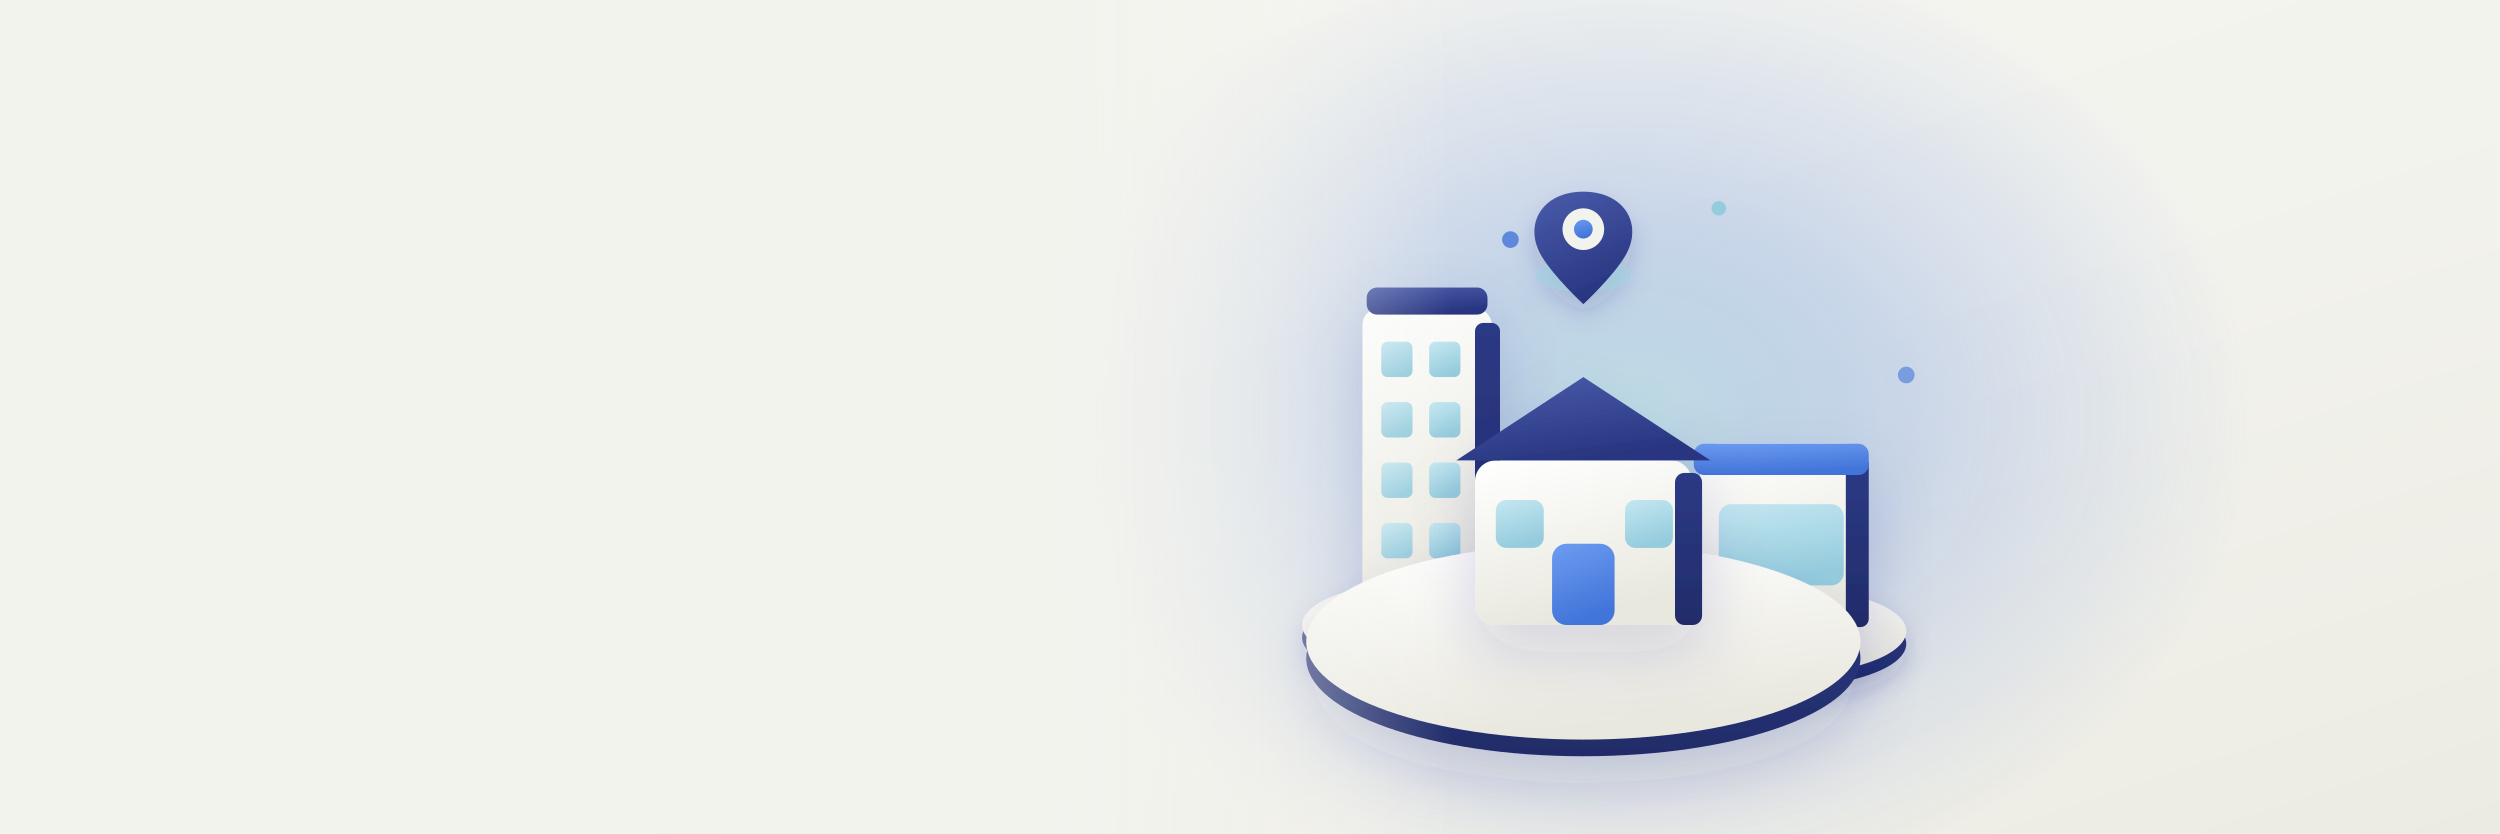
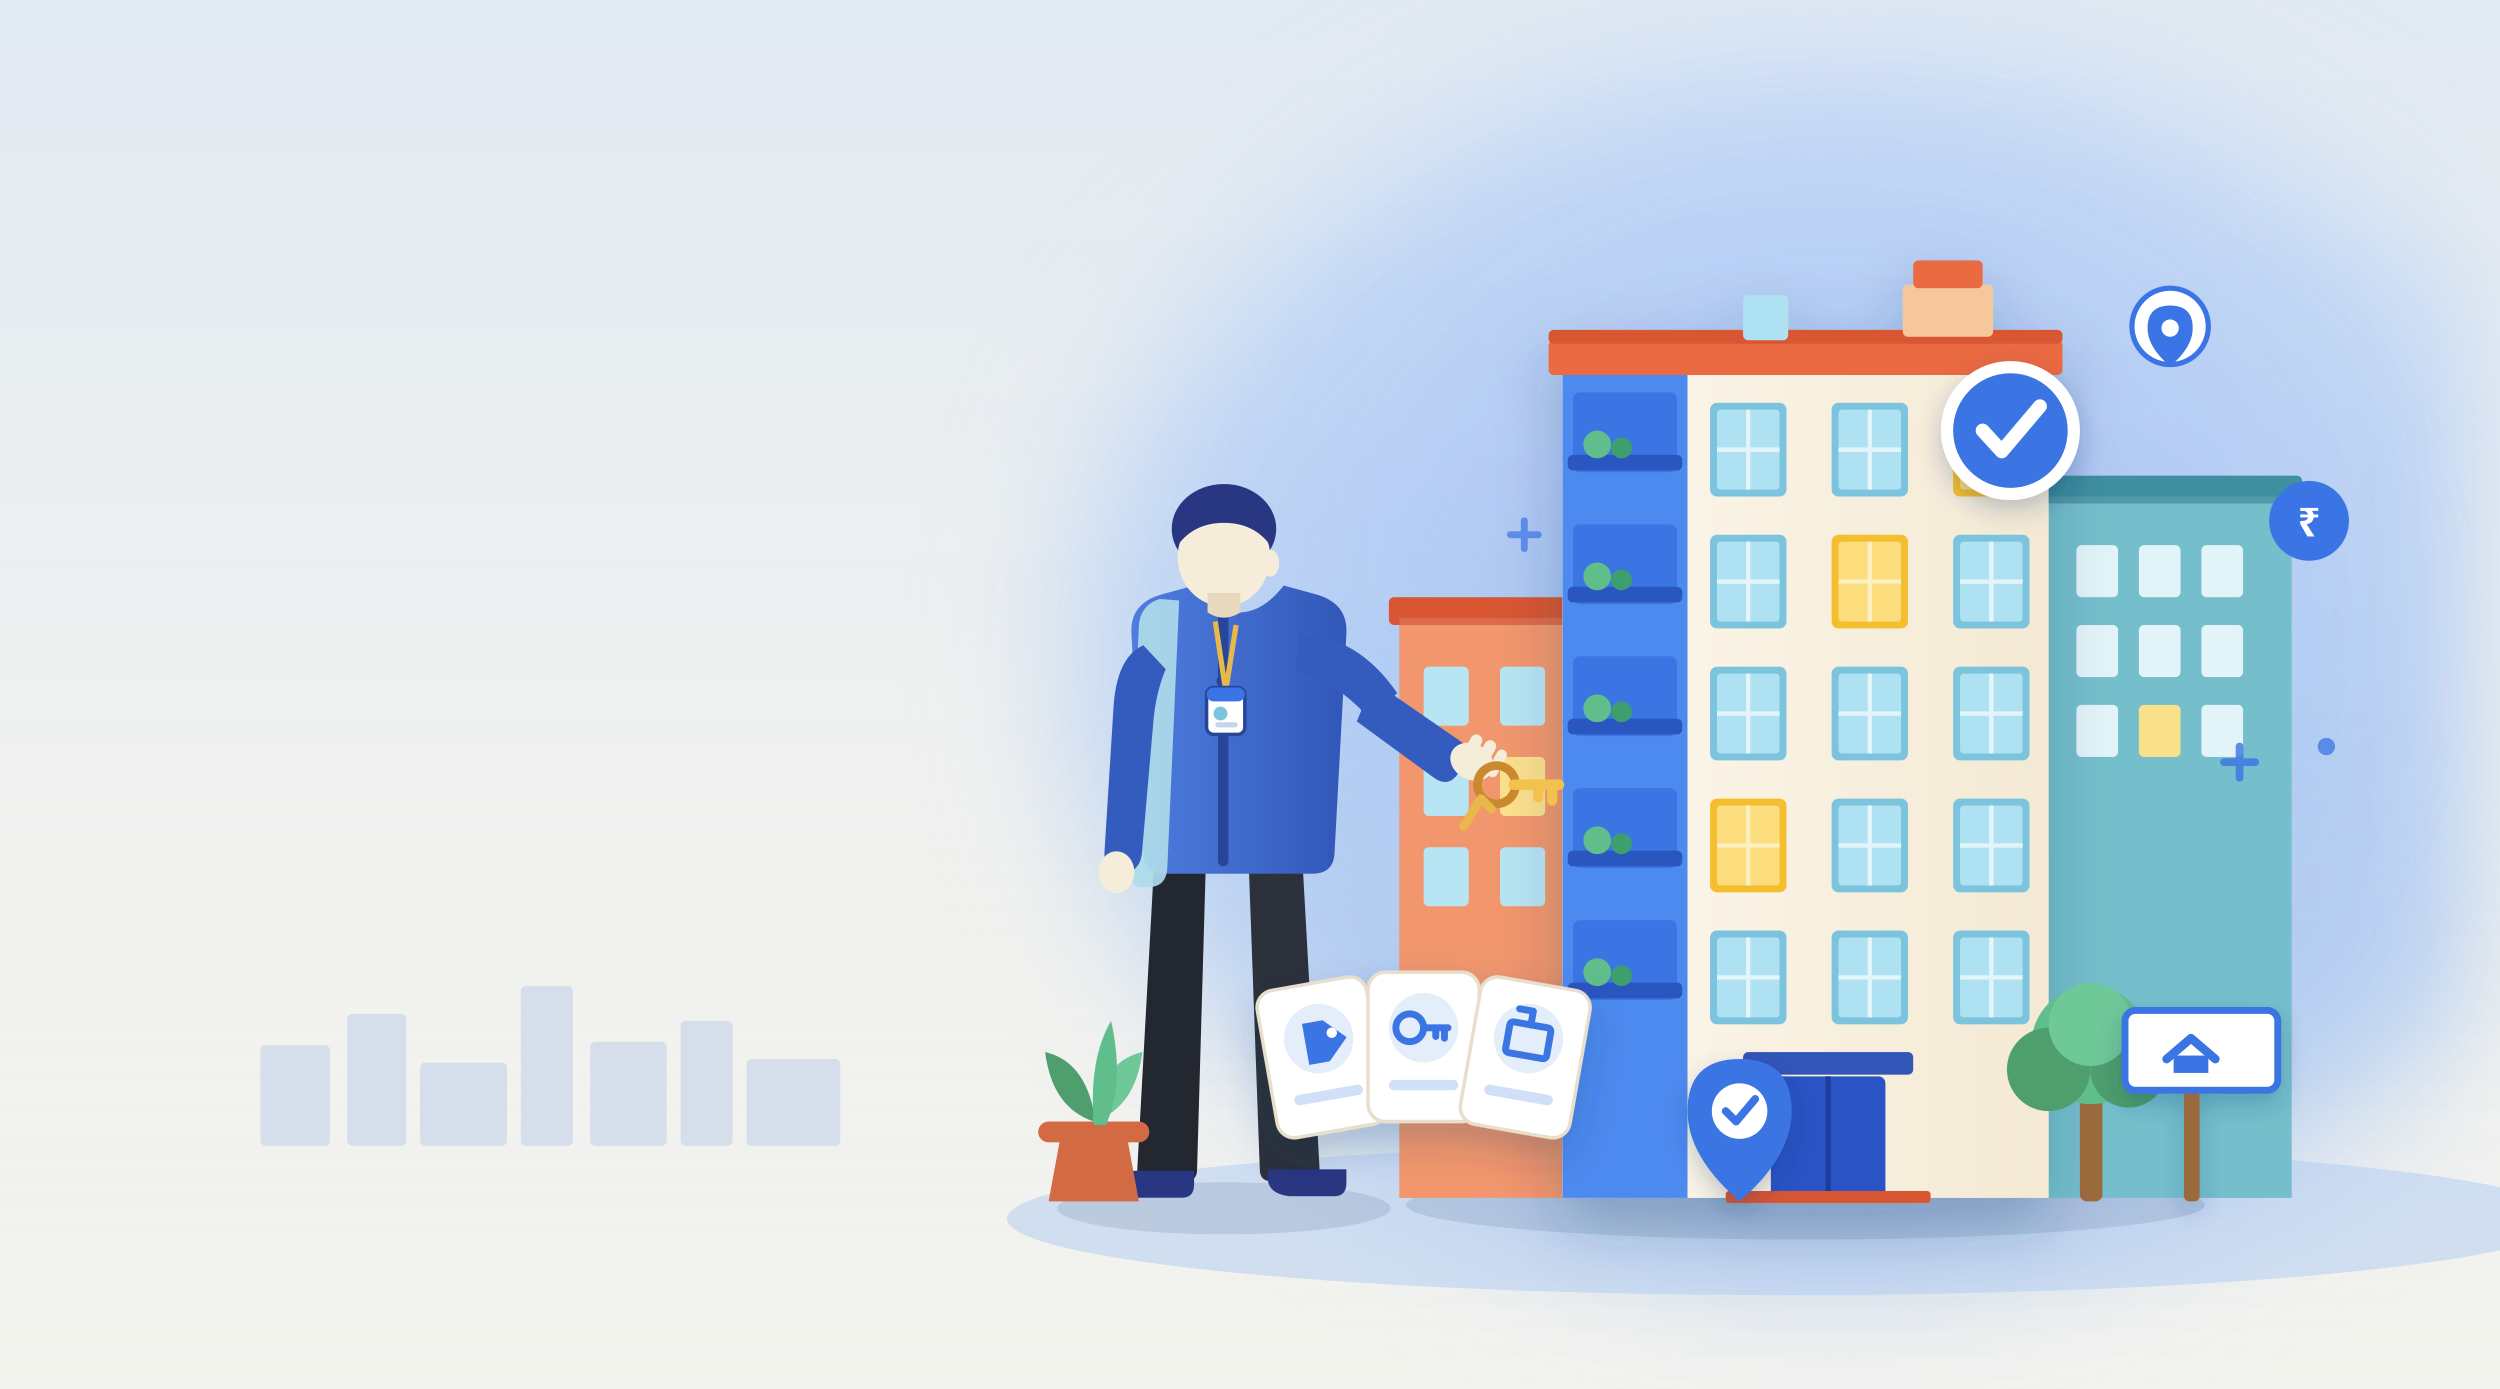
- <svg xmlns="http://www.w3.org/2000/svg" viewBox="0 0 2400 800" width="2400" height="800">
+ <svg xmlns="http://www.w3.org/2000/svg" width="1440" height="800" fill="none" aria-label="A property agent presenting a verified building, with buy, rent and list options" viewBox="0 0 1440 800">
  <defs>
-     <linearGradient id="bg" x1="0" y1="0" x2="1" y2="1">
-       <stop offset="0" stop-color="#f6f6f1" />
-       <stop offset="0.55" stop-color="#f3f3ee" />
-       <stop offset="1" stop-color="#ecebe3" />
-     </linearGradient>
-     <linearGradient id="leftfade" x1="0" y1="0" x2="1" y2="0">
-       <stop offset="0" stop-color="#f3f3ee" stop-opacity="1" />
-       <stop offset="0.42" stop-color="#f3f3ee" stop-opacity="1" />
-       <stop offset="0.58" stop-color="#f3f3ee" stop-opacity="0" />
-     </linearGradient>
-     <radialGradient id="glow" cx="0.5" cy="0.5" r="0.5">
-       <stop offset="0" stop-color="#95CCDD" stop-opacity="0.55" />
-       <stop offset="0.55" stop-color="#4274D9" stop-opacity="0.18" />
-       <stop offset="1" stop-color="#4274D9" stop-opacity="0" />
+     <linearGradient id="skyWash" x1="0" x2="0" y1="0" y2="1">
+       <stop offset="0" stop-color="#cfe0f7" stop-opacity=".5" />
+       <stop offset=".55" stop-color="#cfe0f7" stop-opacity=".1" />
+       <stop offset="1" stop-color="#cfe0f7" stop-opacity="0" />
+     </linearGradient>
+     <linearGradient id="blob" x1="0" x2="0" y1="0" y2="1">
+       <stop offset="0" stop-color="#c4d9f8" />
+       <stop offset="1" stop-color="#a9c6f1" />
+     </linearGradient>
+     <linearGradient id="coat" x1="0" x2="1" y1="0" y2="0">
+       <stop offset="0" stop-color="#4e7ee0" />
+       <stop offset="1" stop-color="#3157b8" />
+     </linearGradient>
+     <linearGradient id="towerCream" x1="0" x2="1" y1="0" y2="0">
+       <stop offset="0" stop-color="#fdf8ed" />
+       <stop offset="1" stop-color="#f3e9d4" />
+     </linearGradient>
+     <filter id="soft" width="220%" height="220%" x="-60%" y="-60%">
+       <feGaussianBlur stdDeviation="42" />
+     </filter>
+     <filter id="cardShadow" width="180%" height="180%" x="-40%" y="-40%">
+       <feDropShadow dx="0" dy="10" flood-color="#1b3468" flood-opacity=".22" stdDeviation="11" />
+     </filter>
+     <filter id="bldgShadow" width="160%" height="160%" x="-30%" y="-30%">
+       <feDropShadow dx="0" dy="16" flood-color="#173060" flood-opacity=".24" stdDeviation="18" />
+     </filter>
+     <filter id="chipShadow" width="180%" height="180%" x="-40%" y="-40%">
+       <feDropShadow dx="0" dy="6" flood-color="#1b3468" flood-opacity=".24" stdDeviation="7" />
+     </filter>
+     <symbol id="wB" viewBox="0 0 44 54">
+       <rect width="44" height="54" fill="#7cc3de" rx="4" />
+       <rect width="36" height="46" x="4" y="4" fill="#aee1f1" rx="2" />
+       <path stroke="#e4f5fa" stroke-width="2.5" d="M22 4v46M4 27h36" />
+     </symbol>
+     <symbol id="wG" viewBox="0 0 44 54">
+       <rect width="44" height="54" fill="#f5be2e" rx="4" />
+       <rect width="36" height="46" x="4" y="4" fill="#fbdd7e" rx="2" />
+       <path stroke="#fcefc2" stroke-width="2.5" d="M22 4v46M4 27h36" />
+     </symbol>
+     <radialGradient id="heroDisc" cx=".5" cy=".5" r=".5">
+       <stop offset="0" stop-color="#3b74e4" stop-opacity=".3" />
+       <stop offset=".55" stop-color="#3b74e4" stop-opacity=".09" />
+       <stop offset="1" stop-color="#3b74e4" stop-opacity="0" />
    </radialGradient>
-     <linearGradient id="navyTop" x1="0" y1="0" x2="0.4" y2="1">
-       <stop offset="0" stop-color="#4a5cab" />
-       <stop offset="1" stop-color="#293681" />
-     </linearGradient>
-     <linearGradient id="navySide" x1="0" y1="0" x2="0" y2="1">
-       <stop offset="0" stop-color="#2c3a86" />
-       <stop offset="1" stop-color="#212c69" />
-     </linearGradient>
-     <linearGradient id="blueClay" x1="0" y1="0" x2="0.3" y2="1">
-       <stop offset="0" stop-color="#6c9cf1" />
-       <stop offset="1" stop-color="#4274D9" />
-     </linearGradient>
-     <linearGradient id="skyClay" x1="0" y1="0" x2="0.3" y2="1">
-       <stop offset="0" stop-color="#c4e7f1" />
-       <stop offset="1" stop-color="#95CCDD" />
-     </linearGradient>
-     <linearGradient id="creamClay" x1="0" y1="0" x2="0.3" y2="1">
-       <stop offset="0" stop-color="#ffffff" />
-       <stop offset="1" stop-color="#e9e8df" />
-     </linearGradient>
-     <filter id="softShadow" x="-40%" y="-40%" width="180%" height="200%">
-       <feDropShadow dx="0" dy="26" stdDeviation="30" flood-color="#293681" flood-opacity="0.16" />
-     </filter>
-     <filter id="tinyShadow" x="-60%" y="-60%" width="220%" height="240%">
-       <feDropShadow dx="0" dy="12" stdDeviation="12" flood-color="#293681" flood-opacity="0.18" />
-     </filter>
  </defs>
-   <rect width="2400" height="800" fill="url(#bg)" />
-   <ellipse cx="1560" cy="400" rx="600" ry="460" fill="url(#glow)" />
-   <g filter="url(#tinyShadow)">
-     <ellipse cx="1370" cy="612" rx="120" ry="42" fill="url(#navySide)" />
-     <ellipse cx="1370" cy="600" rx="120" ry="42" fill="url(#creamClay)" />
-   </g>
-   <g filter="url(#tinyShadow)">
-     <ellipse cx="1710" cy="618" rx="120" ry="42" fill="url(#navySide)" />
-     <ellipse cx="1710" cy="606" rx="120" ry="42" fill="url(#creamClay)" />
-   </g>
-   <g filter="url(#softShadow)" transform="translate(1370 596)">
-     <rect x="-62" y="-300" width="124" height="300" rx="16" fill="url(#creamClay)" />
-     <rect x="46" y="-286" width="24" height="286" rx="8" fill="url(#navySide)" />
-     <rect x="-58" y="-320" width="116" height="26" rx="10" fill="url(#navyTop)" />
-     <g fill="url(#skyClay)">
-       <rect x="-44" y="-268" width="30" height="34" rx="6" />
-       <rect x="2" y="-268" width="30" height="34" rx="6" />
-       <rect x="-44" y="-210" width="30" height="34" rx="6" />
-       <rect x="2" y="-210" width="30" height="34" rx="6" />
-       <rect x="-44" y="-152" width="30" height="34" rx="6" />
-       <rect x="2" y="-152" width="30" height="34" rx="6" />
-       <rect x="-44" y="-94" width="30" height="34" rx="6" />
-       <rect x="2" y="-94" width="30" height="34" rx="6" />
+   <path fill="#f3f3ee" d="M0 0h1440v800H0z" />
+   <path fill="url(#skyWash)" d="M0 0h1440v800H0z" />
+   <ellipse cx="1060" cy="380" fill="url(#blob)" filter="url(#soft)" opacity=".9" rx="440" ry="350" />
+   <ellipse cx="1055" cy="360" fill="url(#heroDisc)" rx="380" ry="340" />
+   <ellipse cx="1030" cy="702" fill="#b4cdf3" opacity=".55" rx="450" ry="44" />
+   <g fill="#afc3e4" opacity=".42">
+     <rect width="40" height="58" x="150" y="602" rx="3" />
+     <rect width="34" height="76" x="200" y="584" rx="3" />
+     <rect width="50" height="48" x="242" y="612" rx="3" />
+     <rect width="30" height="92" x="300" y="568" rx="3" />
+     <rect width="44" height="60" x="340" y="600" rx="3" />
+     <rect width="30" height="72" x="392" y="588" rx="3" />
+     <rect width="54" height="50" x="430" y="610" rx="3" />
+   </g>
+   <ellipse cx="1040" cy="694" fill="#173060" opacity=".12" rx="230" ry="20" />
+   <ellipse cx="705" cy="696" fill="#173060" opacity=".12" rx="96" ry="15" />
+   <path fill="#f0895a" d="M806 356h104v334H806z" />
+   <rect width="116" height="16" x="800" y="344" fill="#d85632" rx="3" />
+   <rect width="26" height="34" x="820" y="384" fill="#aee1f1" rx="3" />
+   <rect width="26" height="34" x="864" y="384" fill="#aee1f1" rx="3" />
+   <rect width="26" height="34" x="820" y="436" fill="#aee1f1" rx="3" />
+   <rect width="26" height="34" x="864" y="436" fill="#fbdd7e" rx="3" />
+   <rect width="26" height="34" x="820" y="488" fill="#aee1f1" rx="3" />
+   <rect width="26" height="34" x="864" y="488" fill="#aee1f1" rx="3" />
+   <path fill="#fff" d="M806 356h104v334H806z" opacity=".12" />
+   <path fill="#66b8c6" d="M1180 286h140v404h-140z" />
+   <rect width="152" height="16" x="1174" y="274" fill="#3e8fa0" rx="3" />
+   <g fill="#dff3f7">
+     <rect width="24" height="30" x="1196" y="314" rx="3" />
+     <rect width="24" height="30" x="1232" y="314" rx="3" />
+     <rect width="24" height="30" x="1268" y="314" rx="3" />
+     <rect width="24" height="30" x="1196" y="360" rx="3" />
+     <rect width="24" height="30" x="1232" y="360" rx="3" />
+     <rect width="24" height="30" x="1268" y="360" rx="3" />
+     <rect width="24" height="30" x="1196" y="406" rx="3" />
+     <rect width="24" height="30" x="1268" y="406" rx="3" />
+   </g>
+   <rect width="24" height="30" x="1232" y="406" fill="#fbdd7e" rx="3" />
+   <path fill="#fff" d="M1180 286h140v404h-140z" opacity=".1" />
+   <g filter="url(#bldgShadow)">
+     <path fill="url(#towerCream)" d="M900 200h280v490H900z" />
+     <path fill="#4d8af0" d="M900 200h72v490h-72z" />
+     <rect width="60" height="46" x="906" y="226" fill="#3b74e4" rx="4" />
+     <rect width="66" height="9" x="903" y="262" fill="#2a57c0" rx="3" />
+     <circle cx="920" cy="256" r="8" fill="#5fbe8b" />
+     <circle cx="934" cy="258" r="6" fill="#3e9e6e" />
+     <rect width="60" height="46" x="906" y="302" fill="#3b74e4" rx="4" />
+     <rect width="66" height="9" x="903" y="338" fill="#2a57c0" rx="3" />
+     <circle cx="920" cy="332" r="8" fill="#5fbe8b" />
+     <circle cx="934" cy="334" r="6" fill="#3e9e6e" />
+     <rect width="60" height="46" x="906" y="378" fill="#3b74e4" rx="4" />
+     <rect width="66" height="9" x="903" y="414" fill="#2a57c0" rx="3" />
+     <circle cx="920" cy="408" r="8" fill="#5fbe8b" />
+     <circle cx="934" cy="410" r="6" fill="#3e9e6e" />
+     <rect width="60" height="46" x="906" y="454" fill="#3b74e4" rx="4" />
+     <rect width="66" height="9" x="903" y="490" fill="#2a57c0" rx="3" />
+     <circle cx="920" cy="484" r="8" fill="#5fbe8b" />
+     <circle cx="934" cy="486" r="6" fill="#3e9e6e" />
+     <rect width="60" height="46" x="906" y="530" fill="#3b74e4" rx="4" />
+     <rect width="66" height="9" x="903" y="566" fill="#2a57c0" rx="3" />
+     <circle cx="920" cy="560" r="8" fill="#5fbe8b" />
+     <circle cx="934" cy="562" r="6" fill="#3e9e6e" />
+     <use width="44" height="54" x="985" y="232" href="#wB" />
+     <use width="44" height="54" x="1055" y="232" href="#wB" />
+     <use width="44" height="54" x="1125" y="232" href="#wG" />
+     <use width="44" height="54" x="985" y="308" href="#wB" />
+     <use width="44" height="54" x="1055" y="308" href="#wG" />
+     <use width="44" height="54" x="1125" y="308" href="#wB" />
+     <use width="44" height="54" x="985" y="384" href="#wB" />
+     <use width="44" height="54" x="1055" y="384" href="#wB" />
+     <use width="44" height="54" x="1125" y="384" href="#wB" />
+     <use width="44" height="54" x="985" y="460" href="#wG" />
+     <use width="44" height="54" x="1055" y="460" href="#wB" />
+     <use width="44" height="54" x="1125" y="460" href="#wB" />
+     <use width="44" height="54" x="985" y="536" href="#wB" />
+     <use width="44" height="54" x="1055" y="536" href="#wB" />
+     <use width="44" height="54" x="1125" y="536" href="#wB" />
+     <rect width="98" height="13" x="1004" y="606" fill="#3157b8" rx="3" />
+     <rect width="66" height="70" x="1020" y="620" fill="#2a52c4" rx="4" />
+     <path stroke="#1f3e9e" stroke-width="3" d="M1053 620v70" />
+     <rect width="118" height="7" x="994" y="686" fill="#d85632" rx="2" />
+     <rect width="296" height="20" x="892" y="196" fill="#ea6a43" rx="3" />
+     <rect width="296" height="8" x="892" y="190" fill="#d85632" rx="3" />
+     <rect width="52" height="30" x="1096" y="164" fill="#f6c79a" rx="3" />
+     <rect width="40" height="16" x="1102" y="150" fill="#ea6a43" rx="3" />
+     <rect width="26" height="26" x="1004" y="170" fill="#aee1f1" rx="3" />
+   </g>
+   <g filter="url(#chipShadow)">
+     <circle cx="1158" cy="248" r="40" fill="#fff" />
+     <circle cx="1158" cy="248" r="33" fill="#3b74e4" />
+     <path stroke="#fff" stroke-linecap="round" stroke-linejoin="round" stroke-width="8" d="m1142 248 11 12 22-26" />
+   </g>
+   <rect width="13" height="70" x="1198" y="622" fill="#9a6a3c" rx="4" />
+   <circle cx="1204" cy="602" r="34" fill="#5fbe8b" />
+   <circle cx="1180" cy="616" r="24" fill="#4e9e6e" />
+   <circle cx="1226" cy="616" r="22" fill="#4e9e6e" />
+   <circle cx="1204" cy="590" r="24" fill="#6fc898" />
+   <g filter="url(#chipShadow)">
+     <rect width="9" height="92" x="1258" y="600" fill="#9a6a3c" rx="3" />
+     <rect width="88" height="46" x="1224" y="582" fill="#fff" stroke="#3b74e4" stroke-width="4" rx="6" />
+     <path stroke="#3b74e4" stroke-linecap="round" stroke-linejoin="round" stroke-width="5" d="m1248 610 14-12 14 12" />
+     <path fill="#3b74e4" d="M1252 608v10h20v-10" />
+   </g>
+   <g filter="url(#chipShadow)">
+     <path fill="#3b74e4" d="M1002 610q30 0 30 30 0 26-30 52-30-26-30-52 0-30 30-30" />
+     <circle cx="1002" cy="640" r="16" fill="#fff" />
+     <path stroke="#3b74e4" stroke-linecap="round" stroke-linejoin="round" stroke-width="4.5" d="m994 640 6 6 11-13" />
+   </g>
+   <g transform="matrix(.86 0 0 .86 17 81)">
+     <path fill="#232730" d="m754 470-12 218q-1 9 8 9h24q8 0 8-8l6-210z" />
+     <path fill="#2c313b" d="m816 468 8 221q0 8 8 8h24q9 0 8-9l-12-216z" />
+     <path fill="#293681" d="M728 690q-4 16 14 18h30q8 0 8-9v-9zm102-1q-4 16 14 18h30q8 0 8-9v-9z" />
+     <path fill="url(#coat)" d="m746 478-8-148q-1-20 20-26l22-6q14 18 30 18t30-18l22 6q21 6 20 26l-8 148q-1 13-15 13h-98q-14 0-15-13" />
+     <path fill="#aedbea" d="m770 308-8 180q-1 12-13 12h-4q-9 0-9-13l7-162q1-14 14-18z" opacity=".92" />
+     <rect width="7" height="172" x="796" y="314" fill="#274697" rx="3.5" />
+     <circle cx="799" cy="362" r="4" fill="#274697" />
+     <circle cx="799" cy="396" r="4" fill="#274697" />
+     <path fill="#345bbe" d="M746 338q-18 8-20 42l-6 96q-1 13 11 14t14-12l8-92q2-18 8-32z" />
+     <ellipse cx="728" cy="490" fill="#f5ecda" rx="12" ry="14" />
+     <path fill="#345bbe" d="M850 330q40 2 66 40l-18 18q-22-26-50-32z" />
+     <path fill="#345bbe" d="m900 362 58 40q10 7 3 16l-5 7q-6 8-15 2l-52-38z" />
+     <g fill="#f5ecda" transform="rotate(28 966 416)">
+       <ellipse cx="966" cy="416" rx="15" ry="12" />
+       <rect width="8" height="20" x="958" y="398" rx="4" />
+       <rect width="8" height="22" x="968" y="397" rx="4" />
+       <rect width="7" height="20" x="978" y="399" rx="3.5" />
    </g>
-   </g>
-   <g filter="url(#softShadow)" transform="translate(1710 602)">
-     <rect x="-78" y="-176" width="156" height="176" rx="16" fill="url(#creamClay)" />
-     <rect x="62" y="-164" width="22" height="164" rx="8" fill="url(#navySide)" />
-     <rect x="-84" y="-176" width="168" height="30" rx="10" fill="url(#blueClay)" />
-     <rect x="-60" y="-118" width="120" height="78" rx="12" fill="url(#skyClay)" />
-     <rect x="-16" y="-40" width="34" height="40" rx="8" fill="url(#navyTop)" />
-   </g>
-   <g filter="url(#softShadow)">
-     <ellipse cx="1520" cy="632" rx="266" ry="94" fill="url(#navySide)" />
-     <ellipse cx="1520" cy="616" rx="266" ry="94" fill="url(#creamClay)" />
-   </g>
-   <g filter="url(#softShadow)" transform="translate(1520 600)">
-     <rect x="-104" y="-158" width="208" height="158" rx="20" fill="url(#creamClay)" />
-     <rect x="88" y="-146" width="26" height="146" rx="9" fill="url(#navySide)" />
-     <path d="M-122 -158 L0 -238 L122 -158 Z" fill="url(#navyTop)" />
-     <rect x="-30" y="-78" width="60" height="78" rx="14" fill="url(#blueClay)" />
-     <rect x="-84" y="-120" width="46" height="46" rx="10" fill="url(#skyClay)" />
-     <rect x="40" y="-120" width="46" height="46" rx="10" fill="url(#skyClay)" />
-   </g>
-   <g filter="url(#tinyShadow)" transform="translate(1520 250)">
-     <ellipse cx="0" cy="14" rx="46" ry="16" fill="#95CCDD" opacity="0.45" />
-     <path d="M0 -66 C-40 -66 -58 -34 -40 -4 C-28 16 0 42 0 42 C0 42 28 16 40 -4 C58 -34 40 -66 0 -66 Z" fill="url(#navyTop)" />
-     <circle cx="0" cy="-30" r="20" fill="#f3f3ee" />
-     <circle cx="0" cy="-30" r="9" fill="url(#blueClay)" />
-   </g>
-   <circle cx="1450" cy="230" r="8" fill="#4274D9" opacity="0.8" />
-   <circle cx="1650" cy="200" r="7" fill="#95CCDD" />
-   <circle cx="1830" cy="360" r="8" fill="#4274D9" opacity="0.6" />
-   <rect width="2400" height="800" fill="url(#leftfade)" />
+     <ellipse cx="800" cy="260" fill="#293681" rx="35" ry="30" />
+     <ellipse cx="800" cy="279" fill="#f5ecda" rx="31" ry="33" />
+     <ellipse cx="831" cy="283" fill="#f5ecda" rx="6" ry="9" />
+     <path fill="#293681" d="M769 271q2-31 31-31t31 31q-11-15-31-15t-31 15" />
+     <path fill="#e7d8be" d="M789 303h22v13q-11 7-22 0z" />
+   </g>
+   <path stroke="#e9b84b" stroke-width="3" d="m700 358 6 40m6-38-6 38" />
+   <rect width="22" height="27" x="695" y="396" fill="#fff" stroke="#274697" stroke-width="2" rx="4" />
+   <rect width="22" height="8" x="695" y="396" fill="#3b74e4" rx="4" />
+   <circle cx="703" cy="411" r="4" fill="#7cc3de" />
+   <rect width="13" height="3" x="700" y="416" fill="#c9d3e6" rx="1.5" />
+   <circle cx="862" cy="452" r="11" stroke="#c98a2e" stroke-width="5" />
+   <path stroke="#f2c14e" stroke-linecap="round" stroke-width="6" d="M872 452h26m-4 0v9m-8-9v7" />
+   <path stroke="#e9b84b" stroke-linecap="round" stroke-width="5" d="m853 460-10 16m10-16 6 6" />
+   <g filter="url(#cardShadow)">
+     <g transform="rotate(-10 762 612)">
+       <rect width="64" height="86" x="730" y="566" fill="#fff" stroke="#e7dfcb" stroke-width="2" rx="10" />
+       <circle cx="762" cy="598" r="20" fill="#e4eefb" />
+       <path fill="#3b74e4" d="M754 588h12l12 12-12 12h-12z" />
+       <circle cx="770" cy="596" r="3" fill="#fff" />
+       <rect width="40" height="6" x="742" y="628" fill="#cfe0f7" rx="3" />
+     </g>
+     <rect width="64" height="86" x="788" y="560" fill="#fff" stroke="#e7dfcb" stroke-width="2" rx="10" />
+     <circle cx="820" cy="592" r="20" fill="#e4eefb" />
+     <circle cx="812" cy="592" r="8" stroke="#3b74e4" stroke-width="4" />
+     <path stroke="#3b74e4" stroke-linecap="round" stroke-width="4" d="M820 592h14m-2 0v6m-5-6v5" />
+     <rect width="40" height="6" x="800" y="622" fill="#cfe0f7" rx="3" />
+     <g transform="rotate(10 878 612)">
+       <rect width="64" height="86" x="846" y="566" fill="#fff" stroke="#e7dfcb" stroke-width="2" rx="10" />
+       <circle cx="878" cy="598" r="20" fill="#e4eefb" />
+       <rect width="24" height="18" x="866" y="590" stroke="#3b74e4" stroke-width="4" rx="2" />
+       <path stroke="#3b74e4" stroke-linecap="round" stroke-width="4" d="M878 590v-8m0 0h-8" />
+       <rect width="40" height="6" x="858" y="628" fill="#cfe0f7" rx="3" />
+     </g>
+   </g>
+   <path fill="#d26a44" d="M604 692h52l-7-38h-38z" />
+   <rect width="64" height="12" x="598" y="646" fill="#d26a44" rx="6" />
+   <path fill="#4e9e6e" d="M630 646q-24-8-28-40 22 5 28 34z" />
+   <path fill="#6fc898" d="M630 646q24-8 28-40-22 5-28 34z" />
+   <path fill="#5fbe8b" d="M630 648q-3-38 10-60 8 36-3 60z" />
+   <circle cx="1250" cy="188" r="22" fill="#fff" stroke="#3b74e4" stroke-width="3" />
+   <path fill="#3b74e4" d="M1250 176q13 0 13 13 0 11-13 22-13-11-13-22 0-13 13-13" />
+   <circle cx="1250" cy="189" r="5" fill="#fff" />
+   <circle cx="1330" cy="300" r="23" fill="#3b74e4" />
+   <text x="1330" y="309" fill="#fff" font-family="Arial,sans-serif" font-size="23" font-weight="700" text-anchor="middle">₹</text>
+   <path stroke="#3b74e4" stroke-linecap="round" stroke-width="4.5" d="M1290 430v18m-9-9h18" opacity=".8" />
+   <path stroke="#3b74e4" stroke-linecap="round" stroke-width="4" d="M878 300v16m-8-8h16" opacity=".7" />
+   <circle cx="1340" cy="430" r="5" fill="#3b74e4" opacity=".75" />
</svg>
